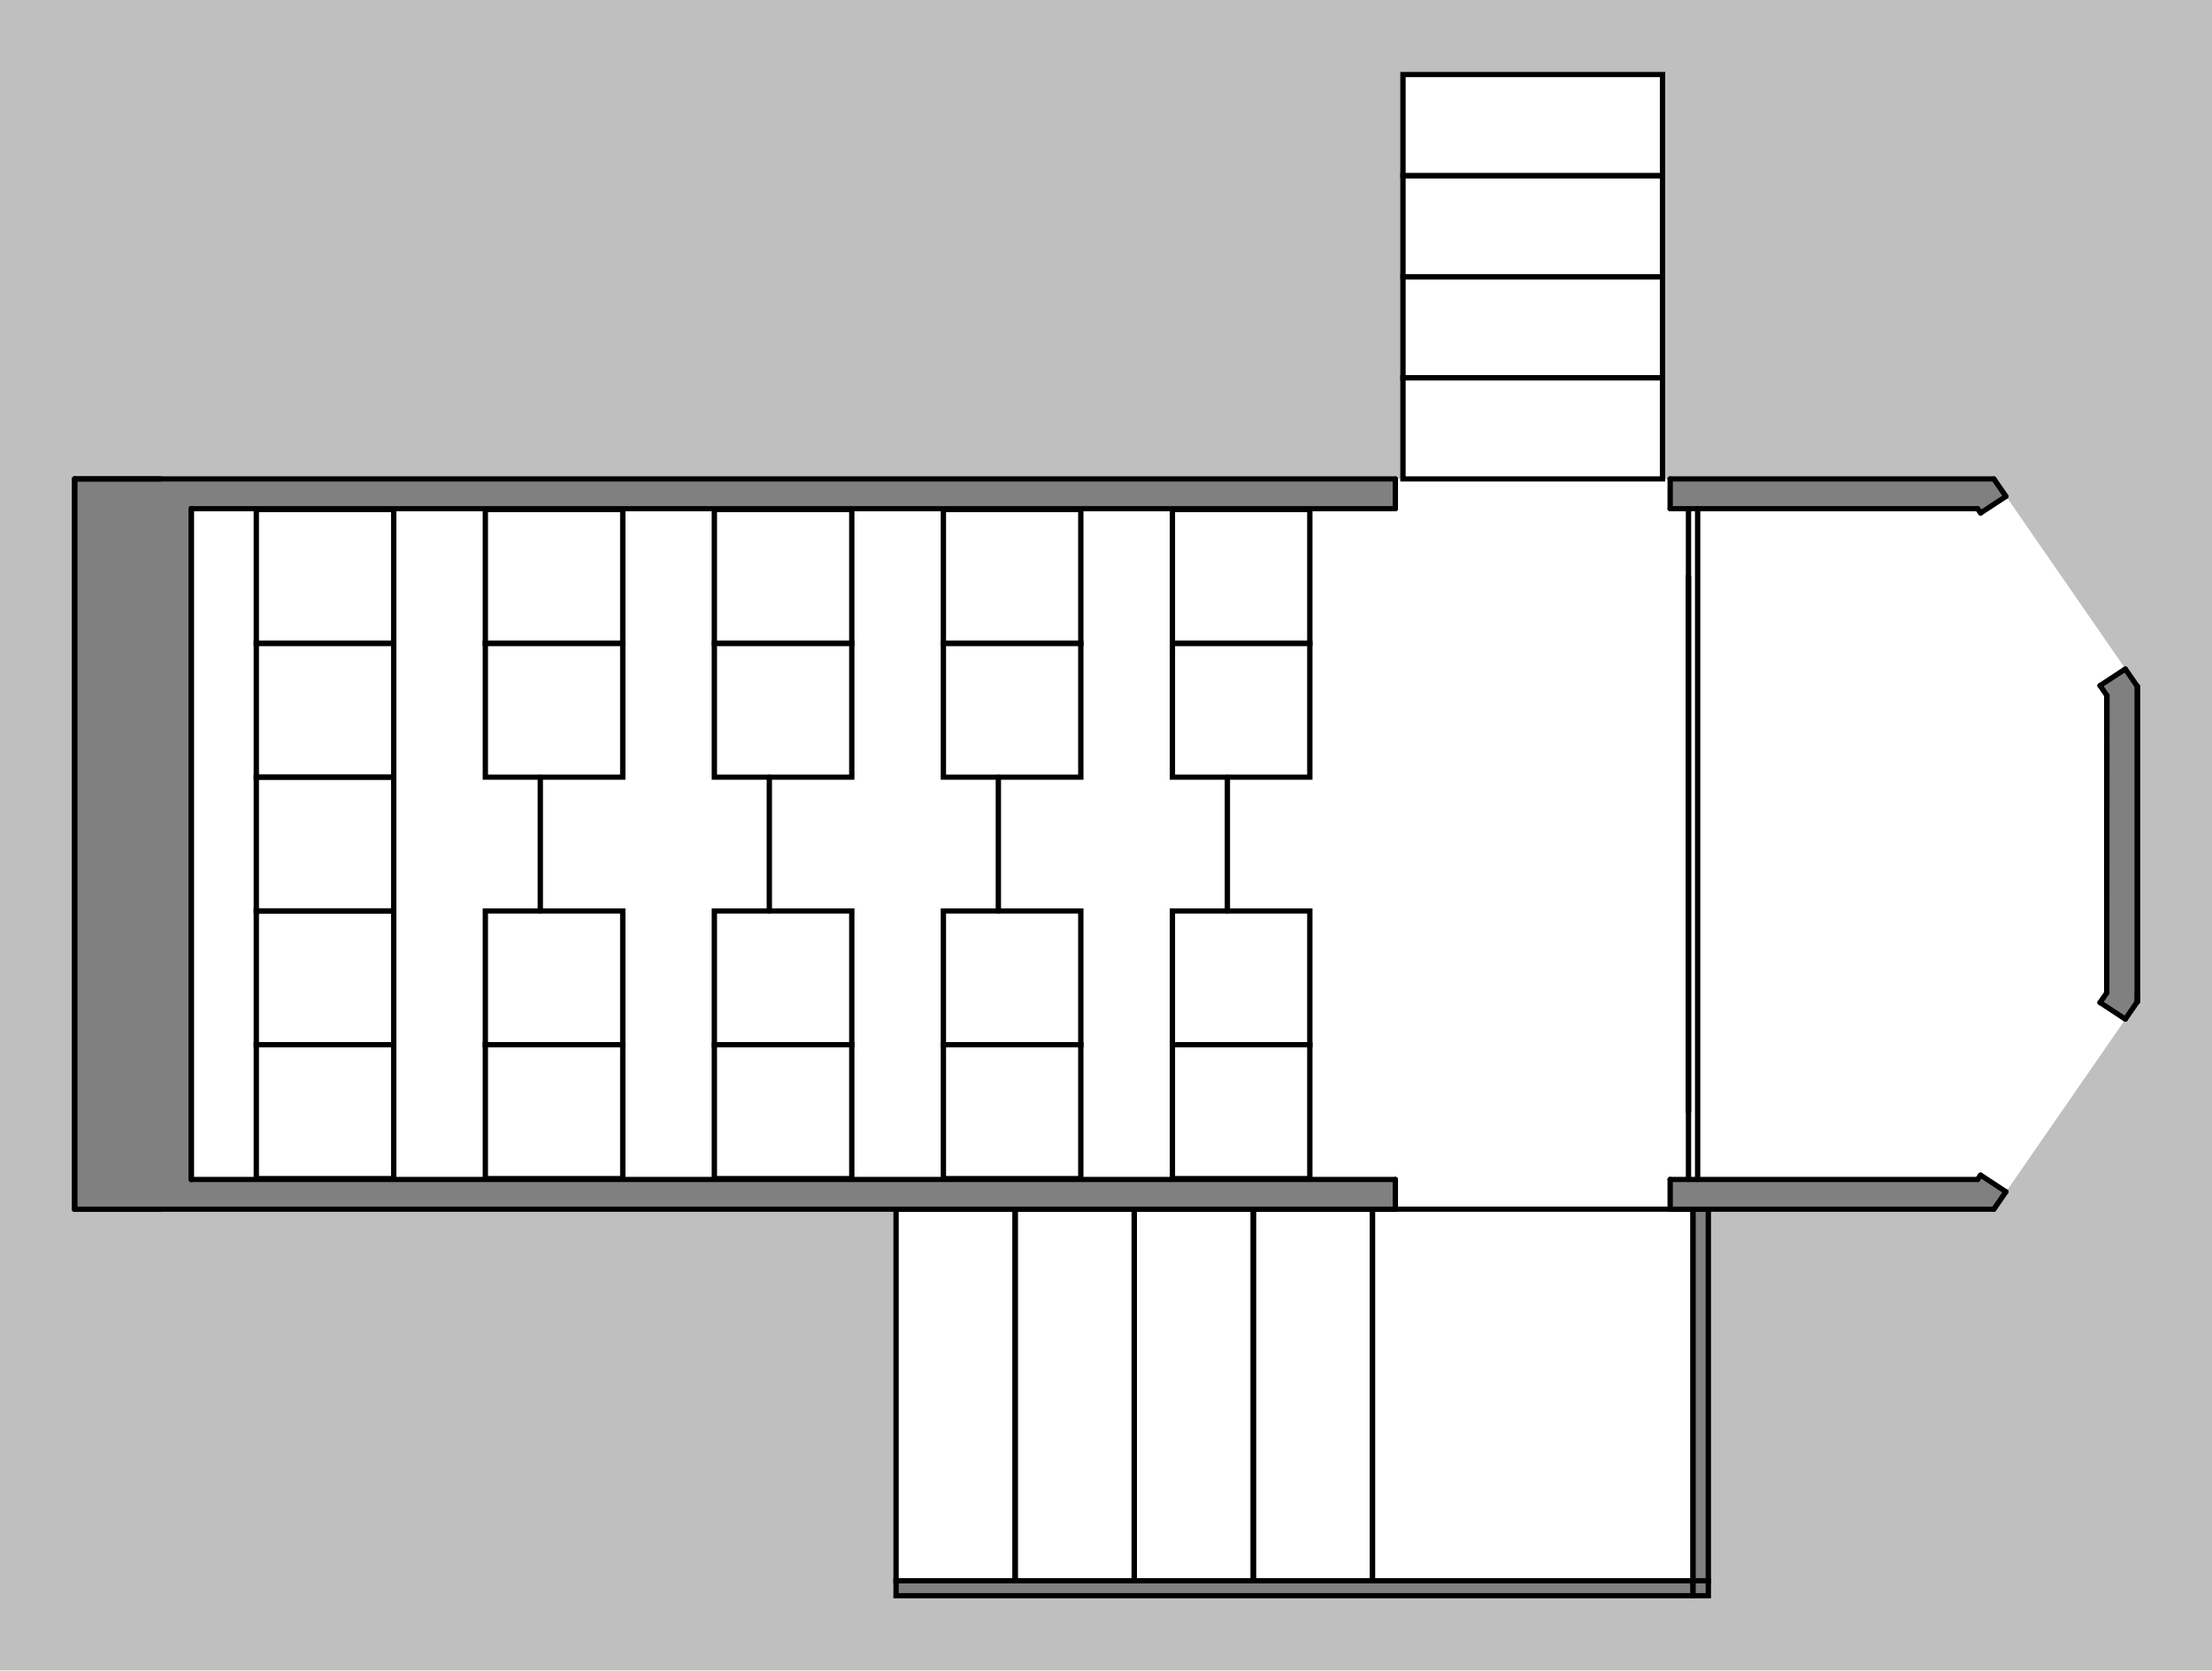
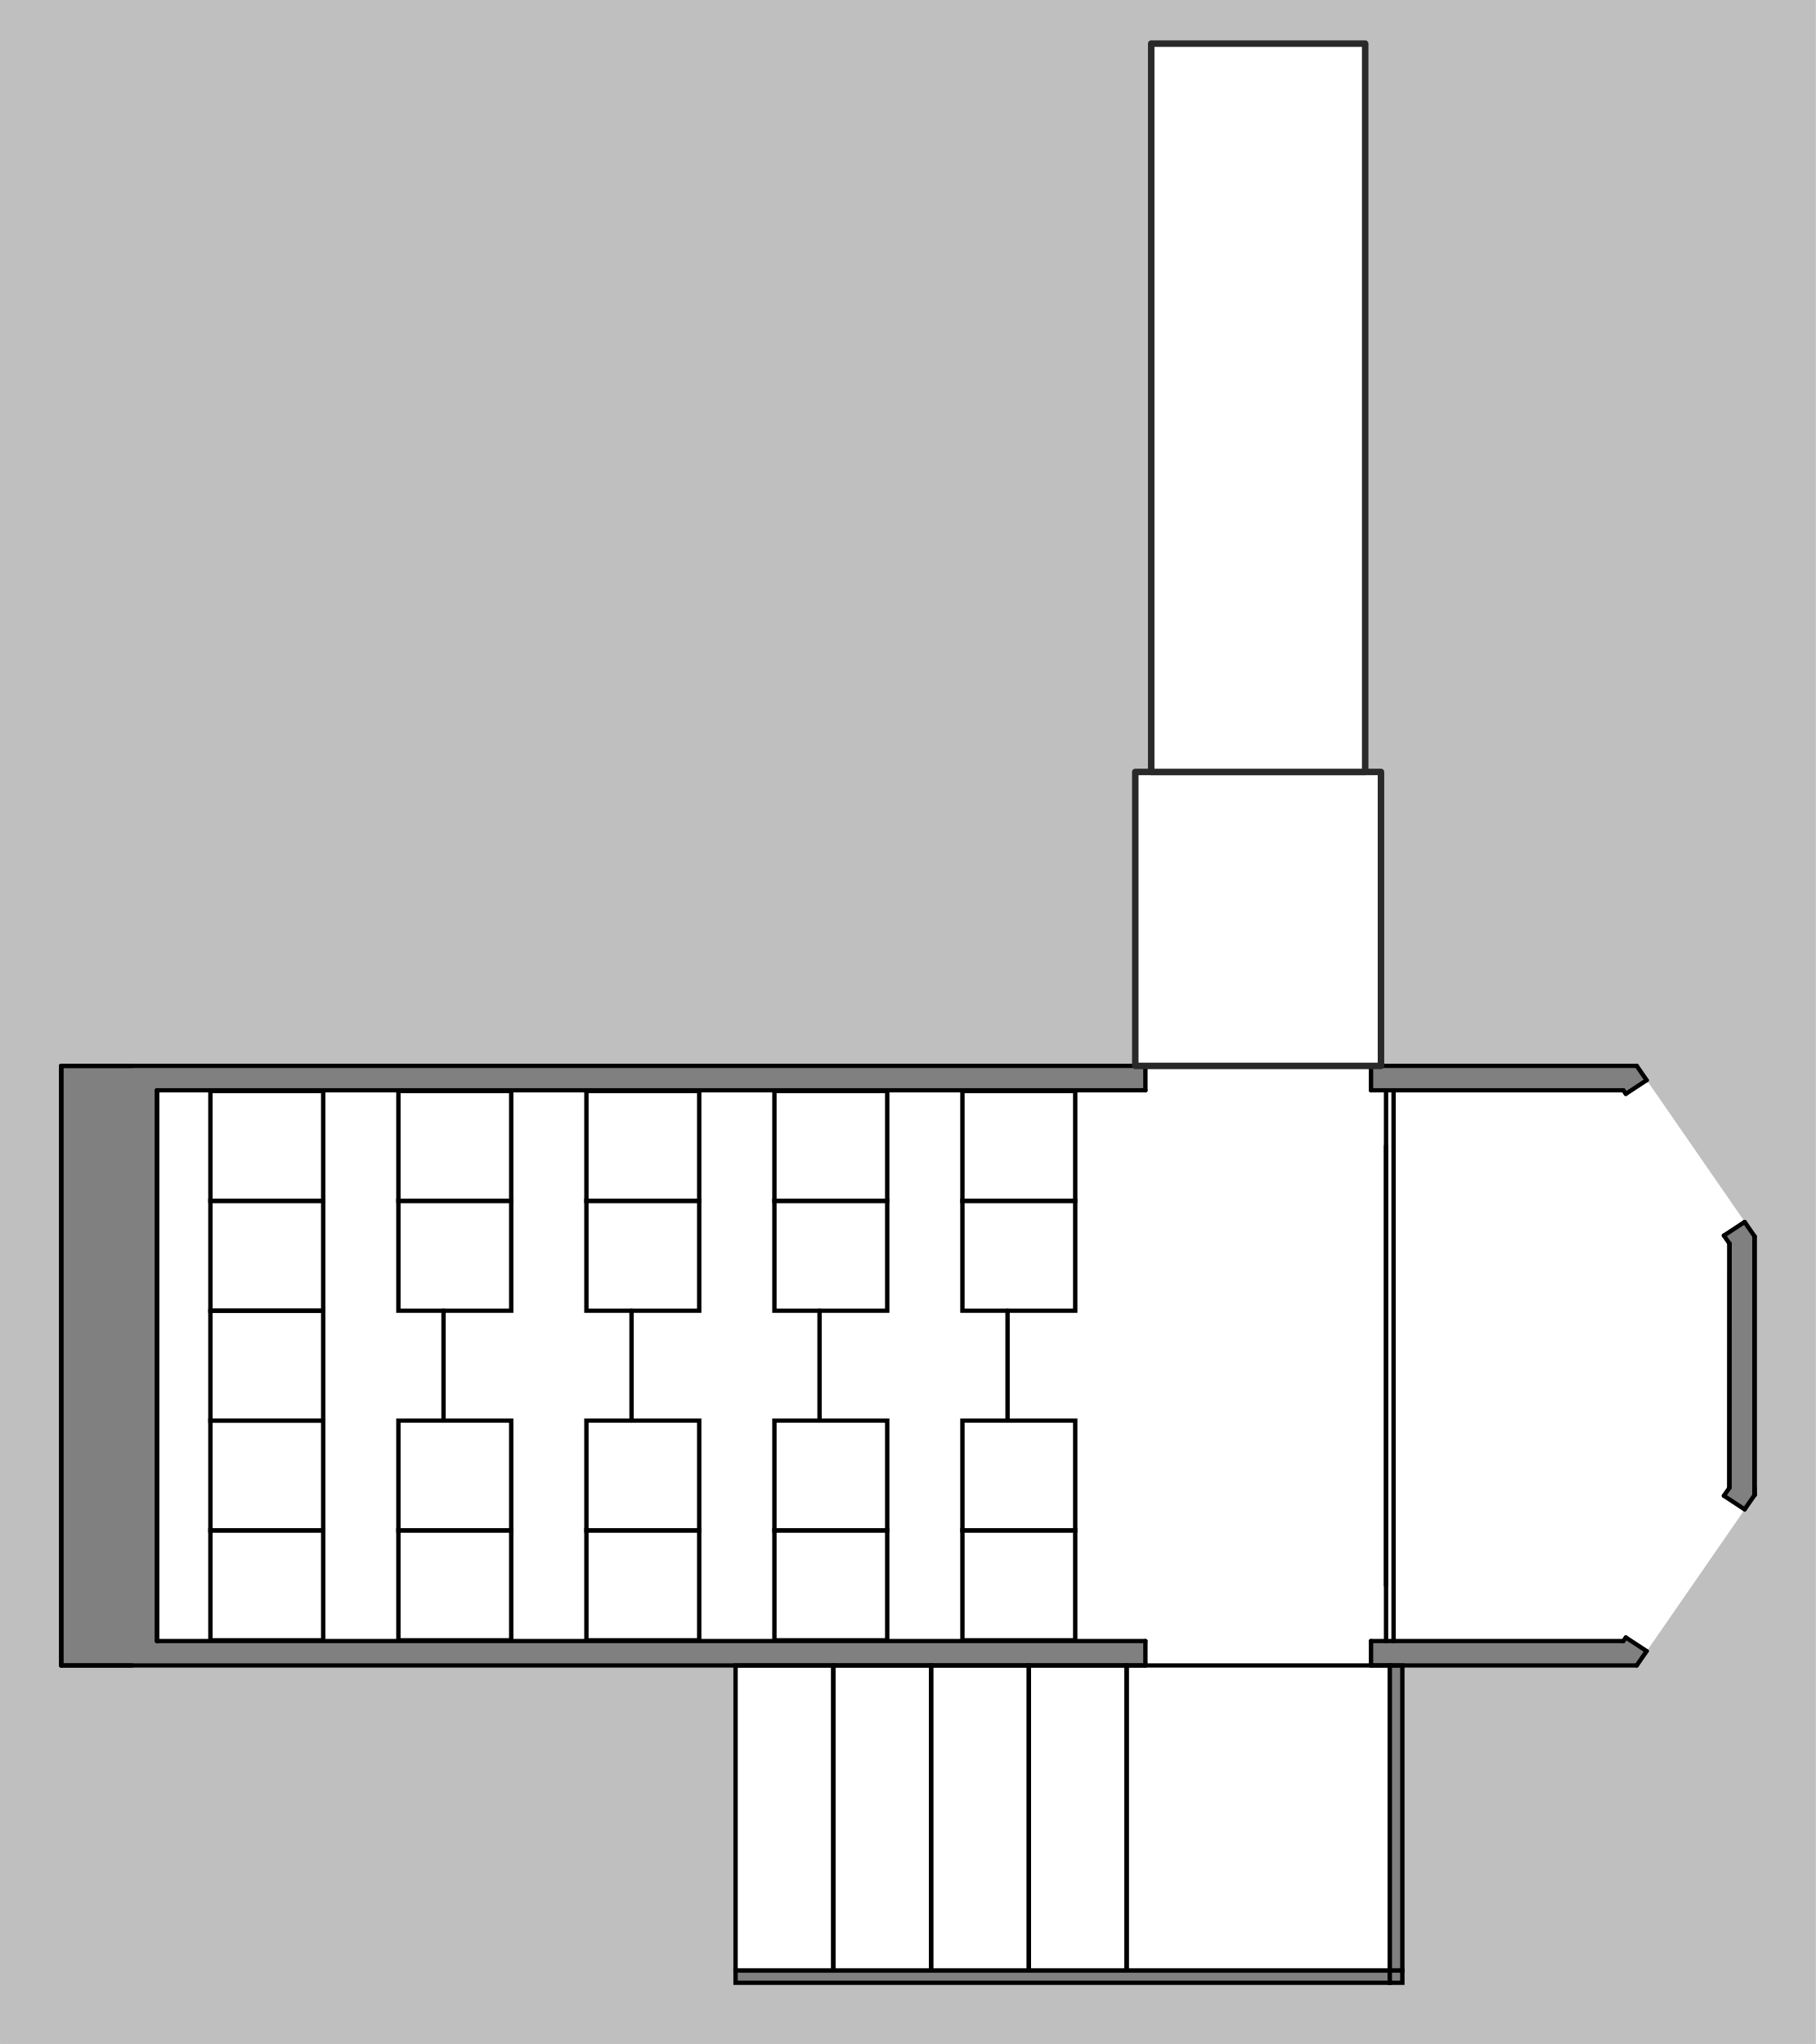
- <svg xmlns="http://www.w3.org/2000/svg" xmlns:ns2="https://librecad.org" xmlns:xlink="http://www.w3.org/1999/xlink" width="148.25mm" height="111.97mm" viewBox="0 0 14.825 11.197" version="1.1" id="svg178" xml:space="preserve">
+ <svg xmlns="http://www.w3.org/2000/svg" xmlns:ns2="https://librecad.org" xmlns:xlink="http://www.w3.org/1999/xlink" width="148.25mm" height="166.892mm" viewBox="0 0 14.825 16.689" version="1.1" id="svg178" xml:space="preserve">
  <defs id="defs182">
    <symbol id="EmergencyTelephone_Inv">
      <rect x="0.5" y="0.5" width="71" height="71" ry="6" style="stroke:#ffffff" id="rect8805" rx="6" />
      <g style="fill:#ffffff;stroke:none" id="g8812">
        <path d="m 23,36 c 0,24 11,30 13,30 V 49 c -3,0 -3,-8 -3,-13 0,-5 0,-13 3,-13 V 6 C 33,6 23,12 23,36 Z" id="path8807" />
        <path id="ear4" d="m 42,23 a 2,2 0 0 0 2,-2 V 8 A 2,2 0 0 0 42,6 h -4 v 17 z" />
        <use y="43" xlink:href="#ear4" id="use8810" />
      </g>
    </symbol>
  </defs>
-   <g id="g126404" transform="translate(40.75734,-28.64131)">
+   <g id="g126404" transform="translate(40.75734,-23.14907)">
    <g id="g25565-57" transform="translate(-42.18907,14.48583)">
-       <rect style="fill:#bfbfbf;stroke-width:0.035;stroke-linecap:round;stroke-linejoin:round;stroke-dasharray:none;paint-order:markers fill stroke;stop-color:#000000" id="rect3136-39-4" width="14.825" height="11.197" x="1.432" y="14.155" />
+       <rect style="fill:#bfbfbf;stroke-width:0.035;stroke-linecap:round;stroke-linejoin:round;stroke-dasharray:none;paint-order:markers fill stroke;stop-color:#000000" id="rect3136-39-4" width="14.825" height="16.689" x="1.432" y="8.663" />
      <path style="fill:#ffffff;stroke-width:0.035;stroke-linecap:round;stroke-linejoin:round;stroke-dasharray:none;paint-order:markers fill stroke;stop-color:#000000" d="m 1.932,17.366 8.903,1e-6 v -2.711 h 1.74 v 2.711 h 2.221 l 0.962,1.391 v 2.113 l -0.962,1.391 h -1.914 v 2.591 H 7.437 V 22.261 H 1.932 Z" id="path3082-8-9" />
      <g id="g3248-1-9" transform="matrix(1.132894,0,0,1.133019,-3.098748,13.36027)" style="stroke-width:0.883">
        <path style="fill:#808080;stroke-width:0.031;stroke-linecap:round;stroke-linejoin:round;stroke-dasharray:none;paint-order:markers fill stroke;stop-color:#000000" d="M 12.254,3.536 H 4.44 V 7.856 H 12.254 V 7.68 H 5.131 V 3.711 h 7.123 z" id="path3020-2-45" />
        <path style="fill:#808080;stroke-width:0.031;stroke-linecap:round;stroke-linejoin:round;stroke-dasharray:none;paint-order:markers fill stroke;stop-color:#000000" d="m 13.88,3.536 v 0.176 H 15.698 l 0.018,0.026 0.15,-0.098 -0.071,-0.103 z" id="path3076-9-9" />
        <path style="fill:#808080;stroke-width:0.031;stroke-linecap:round;stroke-linejoin:round;stroke-dasharray:none;paint-order:markers fill stroke;stop-color:#000000" d="m 16.423,4.758 0.149,-0.098 0.071,0.103 V 6.628 l -0.071,0.103 -0.149,-0.098 0.04,-0.058 V 4.816 Z" id="path3078-3-3" />
        <path style="fill:#808080;stroke-width:0.031;stroke-linecap:round;stroke-linejoin:round;stroke-dasharray:none;paint-order:markers fill stroke;stop-color:#000000" d="m 13.88,7.68 v 0.176 h 1.915 l 0.071,-0.103 -0.15,-0.098 -0.018,0.026 z" id="path3080-9-5" />
      </g>
      <g ns2:layername="1-forme-ext" ns2:is_locked="false" ns2:is_construction="false" fill="none" stroke="#000000" stroke-width="1" id="g12-0-7" transform="matrix(0.0020466,0,0,0.0019932,1.931836,14.65537)" style="stroke-width:17.467;stroke-linecap:round;stroke-dasharray:none">
        <line x1="6755" y1="2058" x2="6755" y2="3118" id="line2-8-0" style="stroke-width:17.467;stroke-linecap:round;stroke-dasharray:none" />
        <line x1="6755" y1="3118" x2="6755" y2="3088" id="line4-8-8" style="stroke-width:17.467;stroke-linecap:round;stroke-dasharray:none" />
        <line x1="282" y1="1360" x2="0" y2="1360" id="line6-5-19" style="stroke-width:17.467;stroke-linecap:round;stroke-dasharray:none" />
        <line x1="0" y1="1360" x2="0" y2="3816" id="line8-0-9" style="stroke-width:17.467;stroke-linecap:round;stroke-dasharray:none" />
        <line x1="0" y1="3816" x2="282" y2="3816" id="line10-9-7" style="stroke-width:17.467;stroke-linecap:round;stroke-dasharray:none" />
      </g>
      <g ns2:layername="1-isolation" ns2:is_locked="false" ns2:is_construction="false" fill="none" stroke="#000000" stroke-width="1" id="g18-6-8" transform="matrix(0.0020466,0,0,0.0019932,1.931836,14.65537)" style="stroke-width:17.467;stroke-linecap:round;stroke-dasharray:none">
        <line x1="382" y1="1460" x2="382" y2="3716" id="line14-38-25" style="stroke-width:17.467;stroke-linecap:round;stroke-dasharray:none" />
        <line x1="6654.644" y1="3088" x2="6655" y2="2088" id="line16-5-3" style="stroke-width:17.467;stroke-linecap:round;stroke-dasharray:none" />
      </g>
      <g ns2:layername="1-écran" ns2:is_locked="false" ns2:is_construction="false" fill="none" stroke="#000000" stroke-width="1" id="g26-6-4" transform="matrix(0.0020466,0,0,0.0019932,1.931836,14.65537)" style="stroke-width:17.467;stroke-linecap:round;stroke-dasharray:none">
        <line x1="5285" y1="1688" x2="5285" y2="3488" id="line24-1-9" style="stroke-width:17.467;stroke-linecap:round;stroke-dasharray:none" />
      </g>
      <g ns2:layername="configA" ns2:is_locked="false" ns2:is_construction="false" fill="none" stroke="#000000" stroke-width="1" id="g36-1-0" transform="matrix(0.0020466,0,0,0.0019932,1.931836,14.65537)" style="stroke-width:17.467;stroke-linecap:round;stroke-dasharray:none">
        <path d="m 4045,3713 h -450 v -450 h 450 z" id="path28-5-20" style="stroke-width:17.467;stroke-linecap:round;stroke-dasharray:none" />
        <path d="m 4045,3263 h -450 v -450 h 450 z" id="path30-9-1" style="stroke-width:17.467;stroke-linecap:round;stroke-dasharray:none" />
        <path d="m 4045,2363 h -450 v -450 h 450 z" id="path32-84-9" style="stroke-width:17.467;stroke-linecap:round;stroke-dasharray:none" />
        <path d="m 4045,1913 h -450 v -450 h 450 z" id="path34-8-6" style="stroke-width:17.467;stroke-linecap:round;stroke-dasharray:none" />
      </g>
      <g ns2:layername="evac" ns2:is_locked="false" ns2:is_construction="false" fill="none" stroke="#000000" stroke-width="1" id="g118-1-2" transform="matrix(0.0020466,0,0,0.0019932,1.931836,14.65537)" style="stroke-width:17.467;stroke-linecap:round;stroke-dasharray:none">
        <path d="m 3295,3713 h -450 v -450 h 450 z" id="path48-0-1" style="stroke-width:17.467;stroke-linecap:round;stroke-dasharray:none" />
        <path d="m 3295,3263 h -450 v -450 h 450 z" id="path50-3-2" style="stroke-width:17.467;stroke-linecap:round;stroke-dasharray:none" />
        <path d="m 3295,2363 h -450 v -450 h 450 z" id="path52-0-07" style="stroke-width:17.467;stroke-linecap:round;stroke-dasharray:none" />
        <path d="m 3295,1913 h -450 v -450 h 450 z" id="path54-4-3" style="stroke-width:17.467;stroke-linecap:round;stroke-dasharray:none" />
        <path d="m 2545,3713 h -450 v -450 h 450 z" id="path56-4-1" style="stroke-width:17.467;stroke-linecap:round;stroke-dasharray:none" />
        <path d="m 2545,3263 h -450 v -450 h 450 z" id="path58-4-1" style="stroke-width:17.467;stroke-linecap:round;stroke-dasharray:none" />
        <path d="m 2545,2363 h -450 v -450 h 450 z" id="path60-4-9" style="stroke-width:17.467;stroke-linecap:round;stroke-dasharray:none" />
        <path d="m 2545,1913 h -450 v -450 h 450 z" id="path62-76-0" style="stroke-width:17.467;stroke-linecap:round;stroke-dasharray:none" />
        <path d="m 1795,3713 h -450 v -450 h 450 z" id="path64-31-5" style="stroke-width:17.467;stroke-linecap:round;stroke-dasharray:none" />
        <path d="m 1795,3263 h -450 v -450 h 450 z" id="path66-7-6" style="stroke-width:17.467;stroke-linecap:round;stroke-dasharray:none" />
        <path d="m 1795,2363 h -450 v -450 h 450 z" id="path68-5-7" style="stroke-width:17.467;stroke-linecap:round;stroke-dasharray:none" />
        <path d="m 1795,1913 h -450 v -450 h 450 z" id="path70-9-7" style="stroke-width:17.467;stroke-linecap:round;stroke-dasharray:none" />
        <path d="M 1045,3713 H 595 v -450 h 450 z" id="path72-6-40" style="stroke-width:17.467;stroke-linecap:round;stroke-dasharray:none" />
        <path d="M 1045,3263 H 595 v -450 h 450 z" id="path74-2-6" style="stroke-width:17.467;stroke-linecap:round;stroke-dasharray:none" />
        <path d="M 1045,2813 H 595 v -450 h 450 z" id="path76-17-4" style="stroke-width:17.467;stroke-linecap:round;stroke-dasharray:none" />
        <path d="M 1045,2363 H 595 v -450 h 450 z" id="path78-8-7" style="stroke-width:17.467;stroke-linecap:round;stroke-dasharray:none" />
        <path d="M 1045,1913 H 595 v -450 h 450 z" id="path80-5-4" style="stroke-width:17.467;stroke-linecap:round;stroke-dasharray:none" />
        <path d="m 4350,1360 h 850 v -340 h -850 z" id="path82-74-8" style="stroke-width:17.467;stroke-linecap:round;stroke-dasharray:none" />
        <path d="m 4350,1020 h 850 V 680 h -850 z" id="path84-1-58" style="stroke-width:17.467;stroke-linecap:round;stroke-dasharray:none" />
        <path d="m 4350,680 h 850 V 340 h -850 z" id="path86-8-2" style="stroke-width:17.467;stroke-linecap:round;stroke-dasharray:none" />
        <path d="m 4350,340 h 850 V 0 h -850 z" id="path88-59-6" style="stroke-width:17.467;stroke-linecap:round;stroke-dasharray:none" />
        <path d="M 4250,5066 H 5300 V 3816 H 4250 Z" id="path90-7-0" style="stroke-width:17.467;stroke-linecap:round;stroke-dasharray:none" />
        <path d="m 4250,3816 h -390 v 1250 h 390 z" id="path92-5-6" style="stroke-width:17.467;stroke-linecap:round;stroke-dasharray:none" />
        <path d="m 3860,3816 h -390 v 1250 h 390 z" id="path94-3-6" style="stroke-width:17.467;stroke-linecap:round;stroke-dasharray:none" />
        <path d="m 3470,3816 h -390 v 1250 h 390 z" id="path96-8-4" style="stroke-width:17.467;stroke-linecap:round;stroke-dasharray:none" />
        <path d="m 3080,3816 h -390 v 1250 h 390 z" id="path98-8-6" style="stroke-width:17.467;stroke-linecap:round;stroke-dasharray:none" />
        <line x1="5285" y1="1460" x2="5285" y2="3716" id="line100-3-2" style="stroke-width:17.467;stroke-linecap:round;stroke-dasharray:none" />
        <path d="m 2690,5066 h 2610 v 50 H 2690 Z" id="path102-1-8" style="fill:#808080;stroke-width:17.467;stroke-linecap:round;stroke-dasharray:none" />
        <path d="m 5300,3816 h 50 v 1250 h -50 z" id="path104-8-9" style="fill:#808080;stroke-width:17.467;stroke-linecap:round;stroke-dasharray:none" />
        <path d="m 5300,5066 h 50 v 50 h -50 z" id="path106-9-6" style="fill:#808080;stroke-width:17.467;stroke-linecap:round;stroke-dasharray:none" />
        <line x1="5315" y1="1460" x2="5315" y2="3716" id="line108-64-0" style="stroke-width:17.467;stroke-linecap:round;stroke-dasharray:none" />
        <line x1="3025" y1="2363" x2="3025" y2="2813" id="line110-3-7" style="stroke-width:17.467;stroke-linecap:round;stroke-dasharray:none" />
        <line x1="2275" y1="2363" x2="2275" y2="2813" id="line112-3-0" style="stroke-width:17.467;stroke-linecap:round;stroke-dasharray:none" />
        <line x1="1525" y1="2363" x2="1525" y2="2813" id="line114-3-1" style="stroke-width:17.467;stroke-linecap:round;stroke-dasharray:none" />
        <line x1="3775" y1="2363" x2="3775" y2="2813" id="line116-8-0" style="stroke-width:17.467;stroke-linecap:round;stroke-dasharray:none" />
      </g>
      <g ns2:layername="murs" ns2:is_locked="false" ns2:is_construction="false" fill="none" stroke="#000000" stroke-width="1" id="g176-6-1" transform="matrix(0.0020466,0,0,0.0019932,1.931836,14.65537)" style="stroke-width:17.467;stroke-linecap:round;stroke-dasharray:none">
        <line x1="6324.516" y1="1418.68" x2="6241.571" y2="1474.531" id="line120-0-3" style="stroke-width:17.467;stroke-linecap:round;stroke-dasharray:none" />
        <line x1="6241.571" y1="1474.531" x2="6231.778" y2="1460" id="line122-4-7" style="stroke-width:17.467;stroke-linecap:round;stroke-dasharray:none" />
        <line x1="6285" y1="1360" x2="6324.516" y2="1418.68" id="line124-8-7" style="stroke-width:17.467;stroke-linecap:round;stroke-dasharray:none" />
        <line x1="382" y1="1460" x2="382" y2="3716" id="line126-8-26" style="stroke-width:17.467;stroke-linecap:round;stroke-dasharray:none" />
        <line x1="0" y1="3816" x2="0" y2="1360" id="line128-8-4" style="stroke-width:17.467;stroke-linecap:round;stroke-dasharray:none" />
        <line x1="6715.487" y1="1999.319" x2="6755" y2="2058" id="line130-9-5" style="stroke-width:17.467;stroke-linecap:round;stroke-dasharray:none" />
        <line x1="6755" y1="2058" x2="6755" y2="3118" id="line132-7-2" style="stroke-width:17.467;stroke-linecap:round;stroke-dasharray:none" />
        <line x1="6654.644" y1="3088" x2="6655" y2="2088" id="line134-7-0" style="stroke-width:17.467;stroke-linecap:round;stroke-dasharray:none" />
        <line x1="6655" y1="2088" x2="6632.771" y2="2055.015" id="line136-6-2" style="stroke-width:17.467;stroke-linecap:round;stroke-dasharray:none" />
        <line x1="6632.771" y1="2055.015" x2="6715.487" y2="1999.319" id="line138-4-9" style="stroke-width:17.467;stroke-linecap:round;stroke-dasharray:none" />
        <line x1="6324.516" y1="3757.32" x2="6241.571" y2="3701.469" id="line140-3-0" style="stroke-width:17.467;stroke-linecap:round;stroke-dasharray:none" />
        <line x1="6241.571" y1="3701.469" x2="6231.778" y2="3716" id="line142-0-9" style="stroke-width:17.467;stroke-linecap:round;stroke-dasharray:none" />
        <line x1="6285" y1="3816" x2="6324.516" y2="3757.32" id="line144-3-9" style="stroke-width:17.467;stroke-linecap:round;stroke-dasharray:none" />
        <line x1="6715.487" y1="3176.681" x2="6755" y2="3118" id="line146-0-4" style="stroke-width:17.467;stroke-linecap:round;stroke-dasharray:none" />
        <line x1="6655" y1="3088" x2="6632.771" y2="3120.985" id="line148-9-5" style="stroke-width:17.467;stroke-linecap:round;stroke-dasharray:none" />
        <line x1="6632.771" y1="3120.985" x2="6715.487" y2="3176.681" id="line150-2-1" style="stroke-width:17.467;stroke-linecap:round;stroke-dasharray:none" />
        <line x1="5225" y1="3816" x2="5225" y2="3716" id="line152-5-0" style="stroke-width:17.467;stroke-linecap:round;stroke-dasharray:none" />
        <line x1="4325" y1="3716" x2="4325" y2="3816" id="line154-4-37" style="stroke-width:17.467;stroke-linecap:round;stroke-dasharray:none" />
        <line x1="4325" y1="1360" x2="4325" y2="1460" id="line156-0-88" style="stroke-width:17.467;stroke-linecap:round;stroke-dasharray:none" />
        <line x1="5225" y1="1460" x2="5225" y2="1360" id="line158-5-6" style="stroke-width:17.467;stroke-linecap:round;stroke-dasharray:none" />
        <line x1="0" y1="1360" x2="4325" y2="1360" id="line160-9-0" style="stroke-width:17.467;stroke-linecap:round;stroke-dasharray:none" />
        <line x1="4325" y1="1460" x2="382" y2="1460" id="line162-46-4" style="stroke-width:17.467;stroke-linecap:round;stroke-dasharray:none" />
        <line x1="6231.778" y1="1460" x2="5225" y2="1460" id="line164-9-67" style="stroke-width:17.467;stroke-linecap:round;stroke-dasharray:none" />
        <line x1="5225" y1="1360" x2="6285" y2="1360" id="line166-2-6" style="stroke-width:17.467;stroke-linecap:round;stroke-dasharray:none" />
        <line x1="6231.778" y1="3716" x2="5225" y2="3716" id="line168-2-0" style="stroke-width:17.467;stroke-linecap:round;stroke-dasharray:none" />
        <line x1="5225" y1="3816" x2="6285" y2="3816" id="line170-4-9" style="stroke-width:17.467;stroke-linecap:round;stroke-dasharray:none" />
        <line x1="382" y1="3716" x2="4325" y2="3716" id="line172-7-7" style="stroke-width:17.467;stroke-linecap:round;stroke-dasharray:none" />
        <line x1="4325" y1="3816" x2="0" y2="3816" id="line174-7-5" style="stroke-width:17.467;stroke-linecap:round;stroke-dasharray:none" />
      </g>
    </g>
  </g>
+   <rect style="fill:#ffffff;fill-opacity:1;stroke:#292929;stroke-width:0.053;stroke-linecap:round;stroke-linejoin:round;stroke-opacity:1;paint-order:fill markers stroke;stop-color:#000000" id="rect15014" width="2.006" height="2.4" x="9.269" y="6.303" />
+   <rect style="fill:#ffffff;fill-opacity:1;stroke:#292929;stroke-width:0.053;stroke-linecap:round;stroke-linejoin:round;stroke-opacity:1;paint-order:fill markers stroke;stop-color:#000000" id="rect15592" width="1.747" height="5.947" x="9.399" y="0.356" />
</svg>
